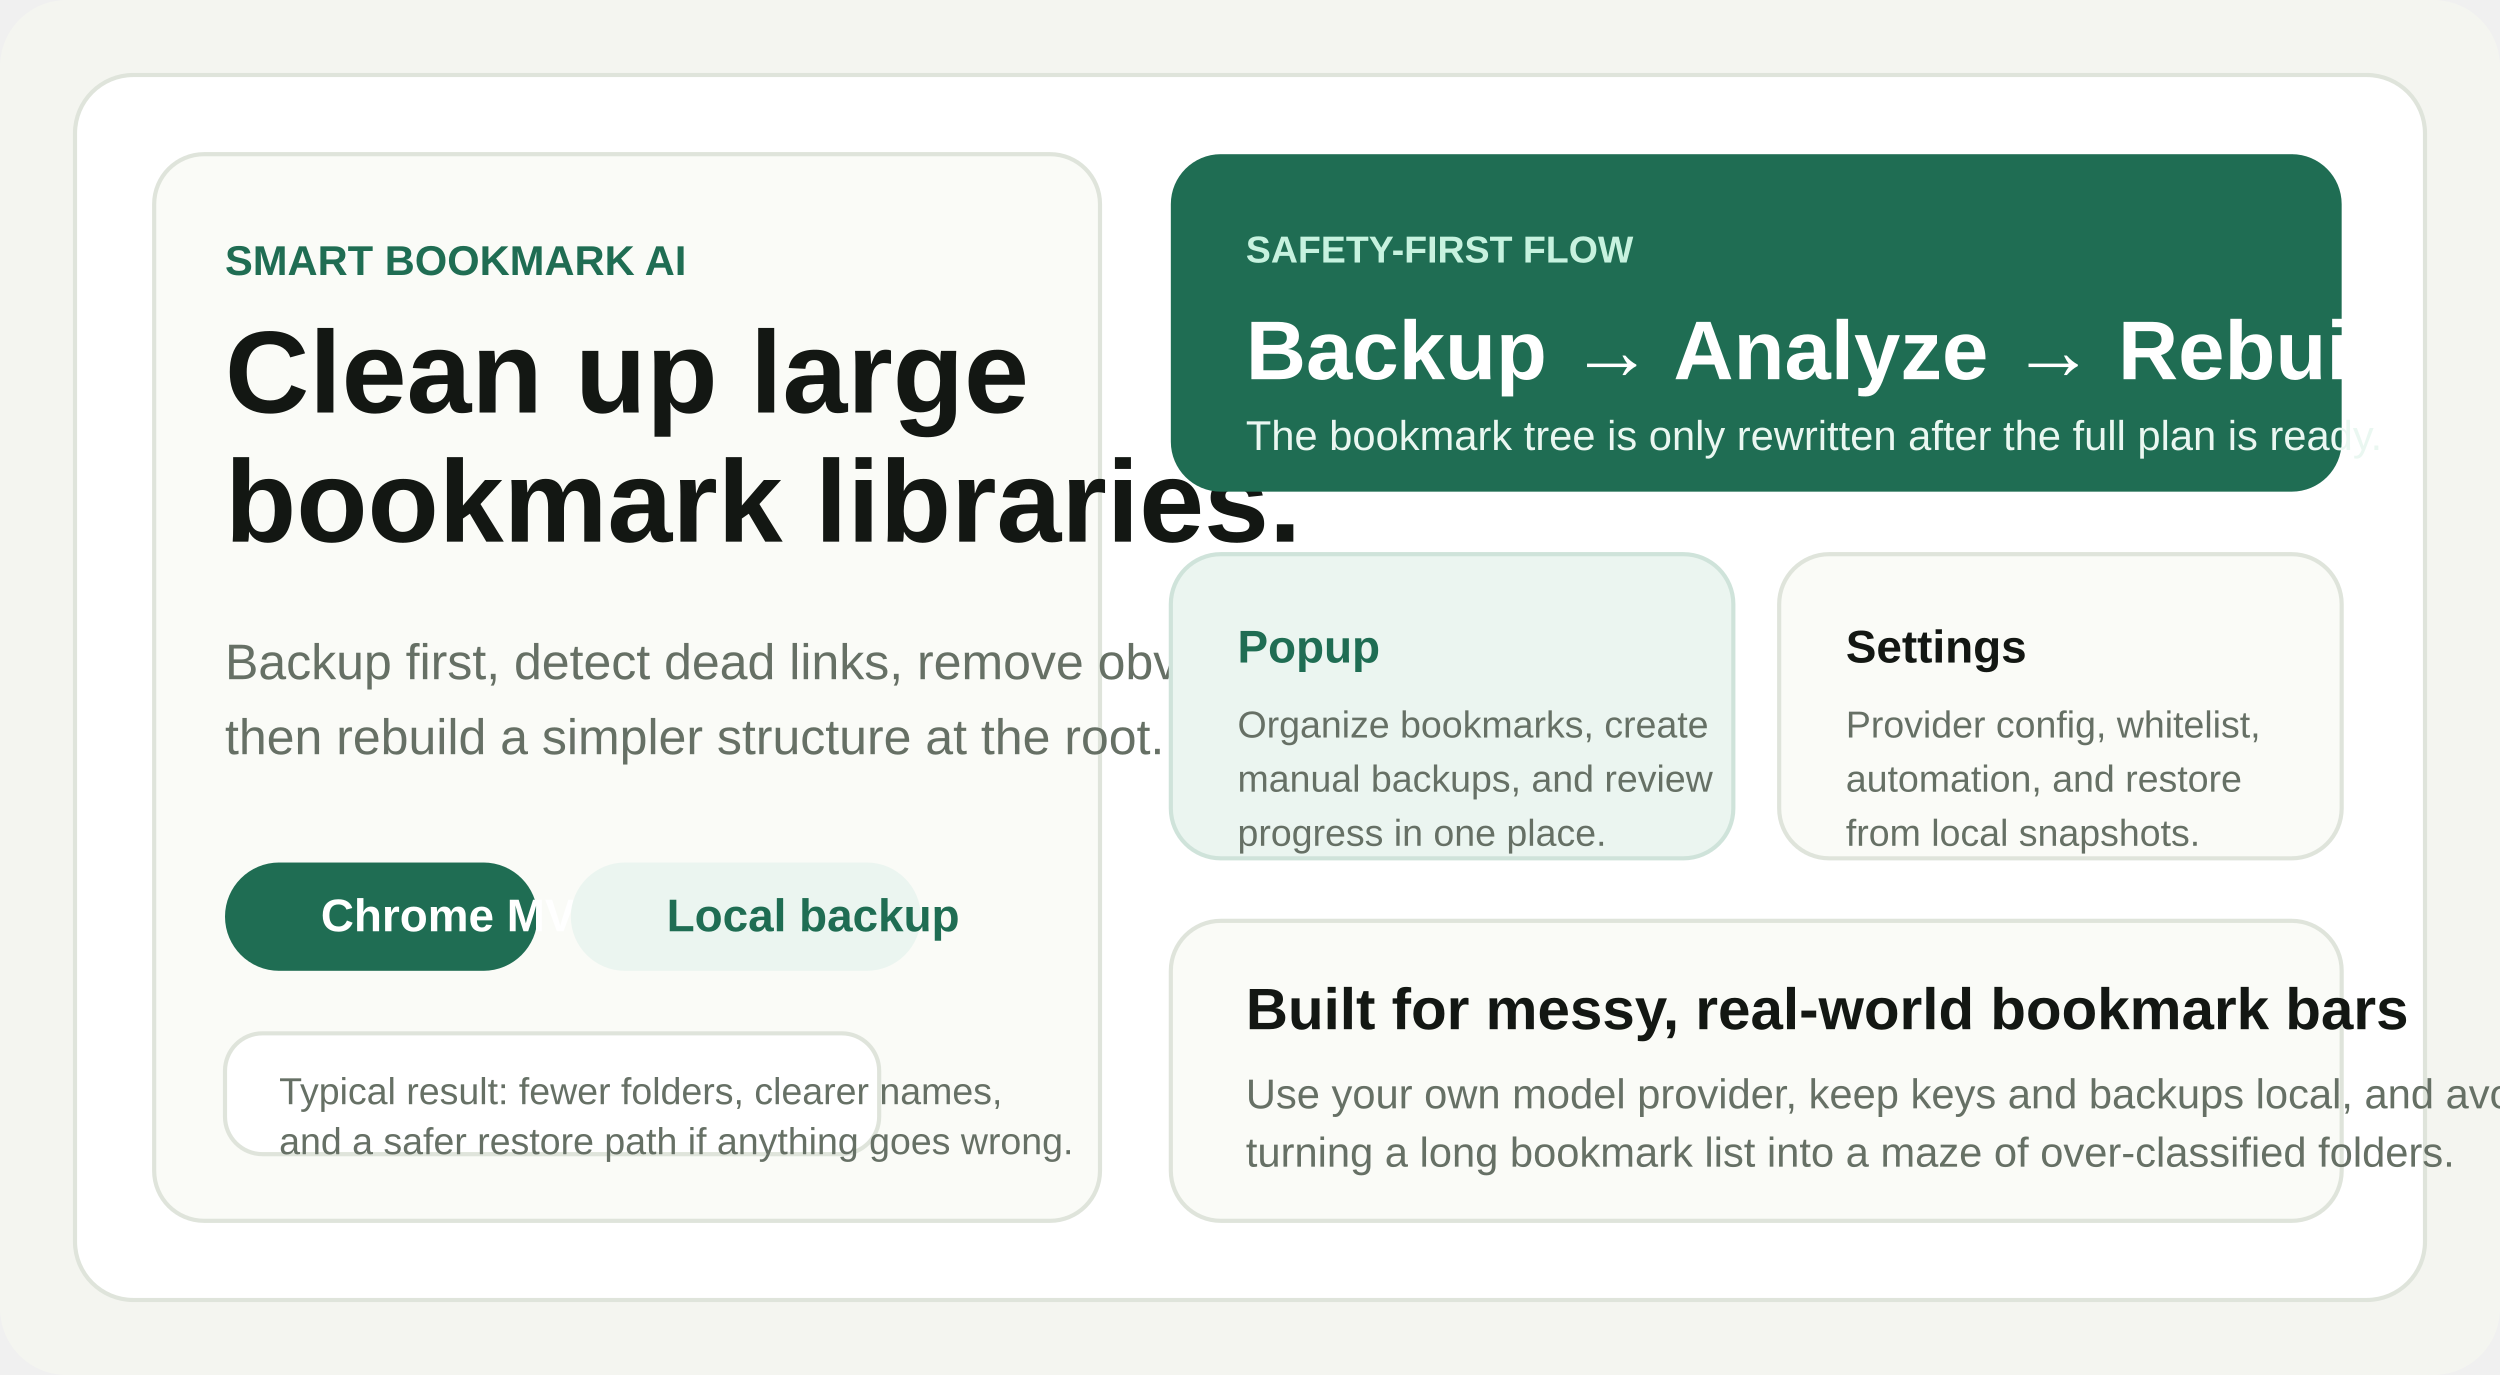
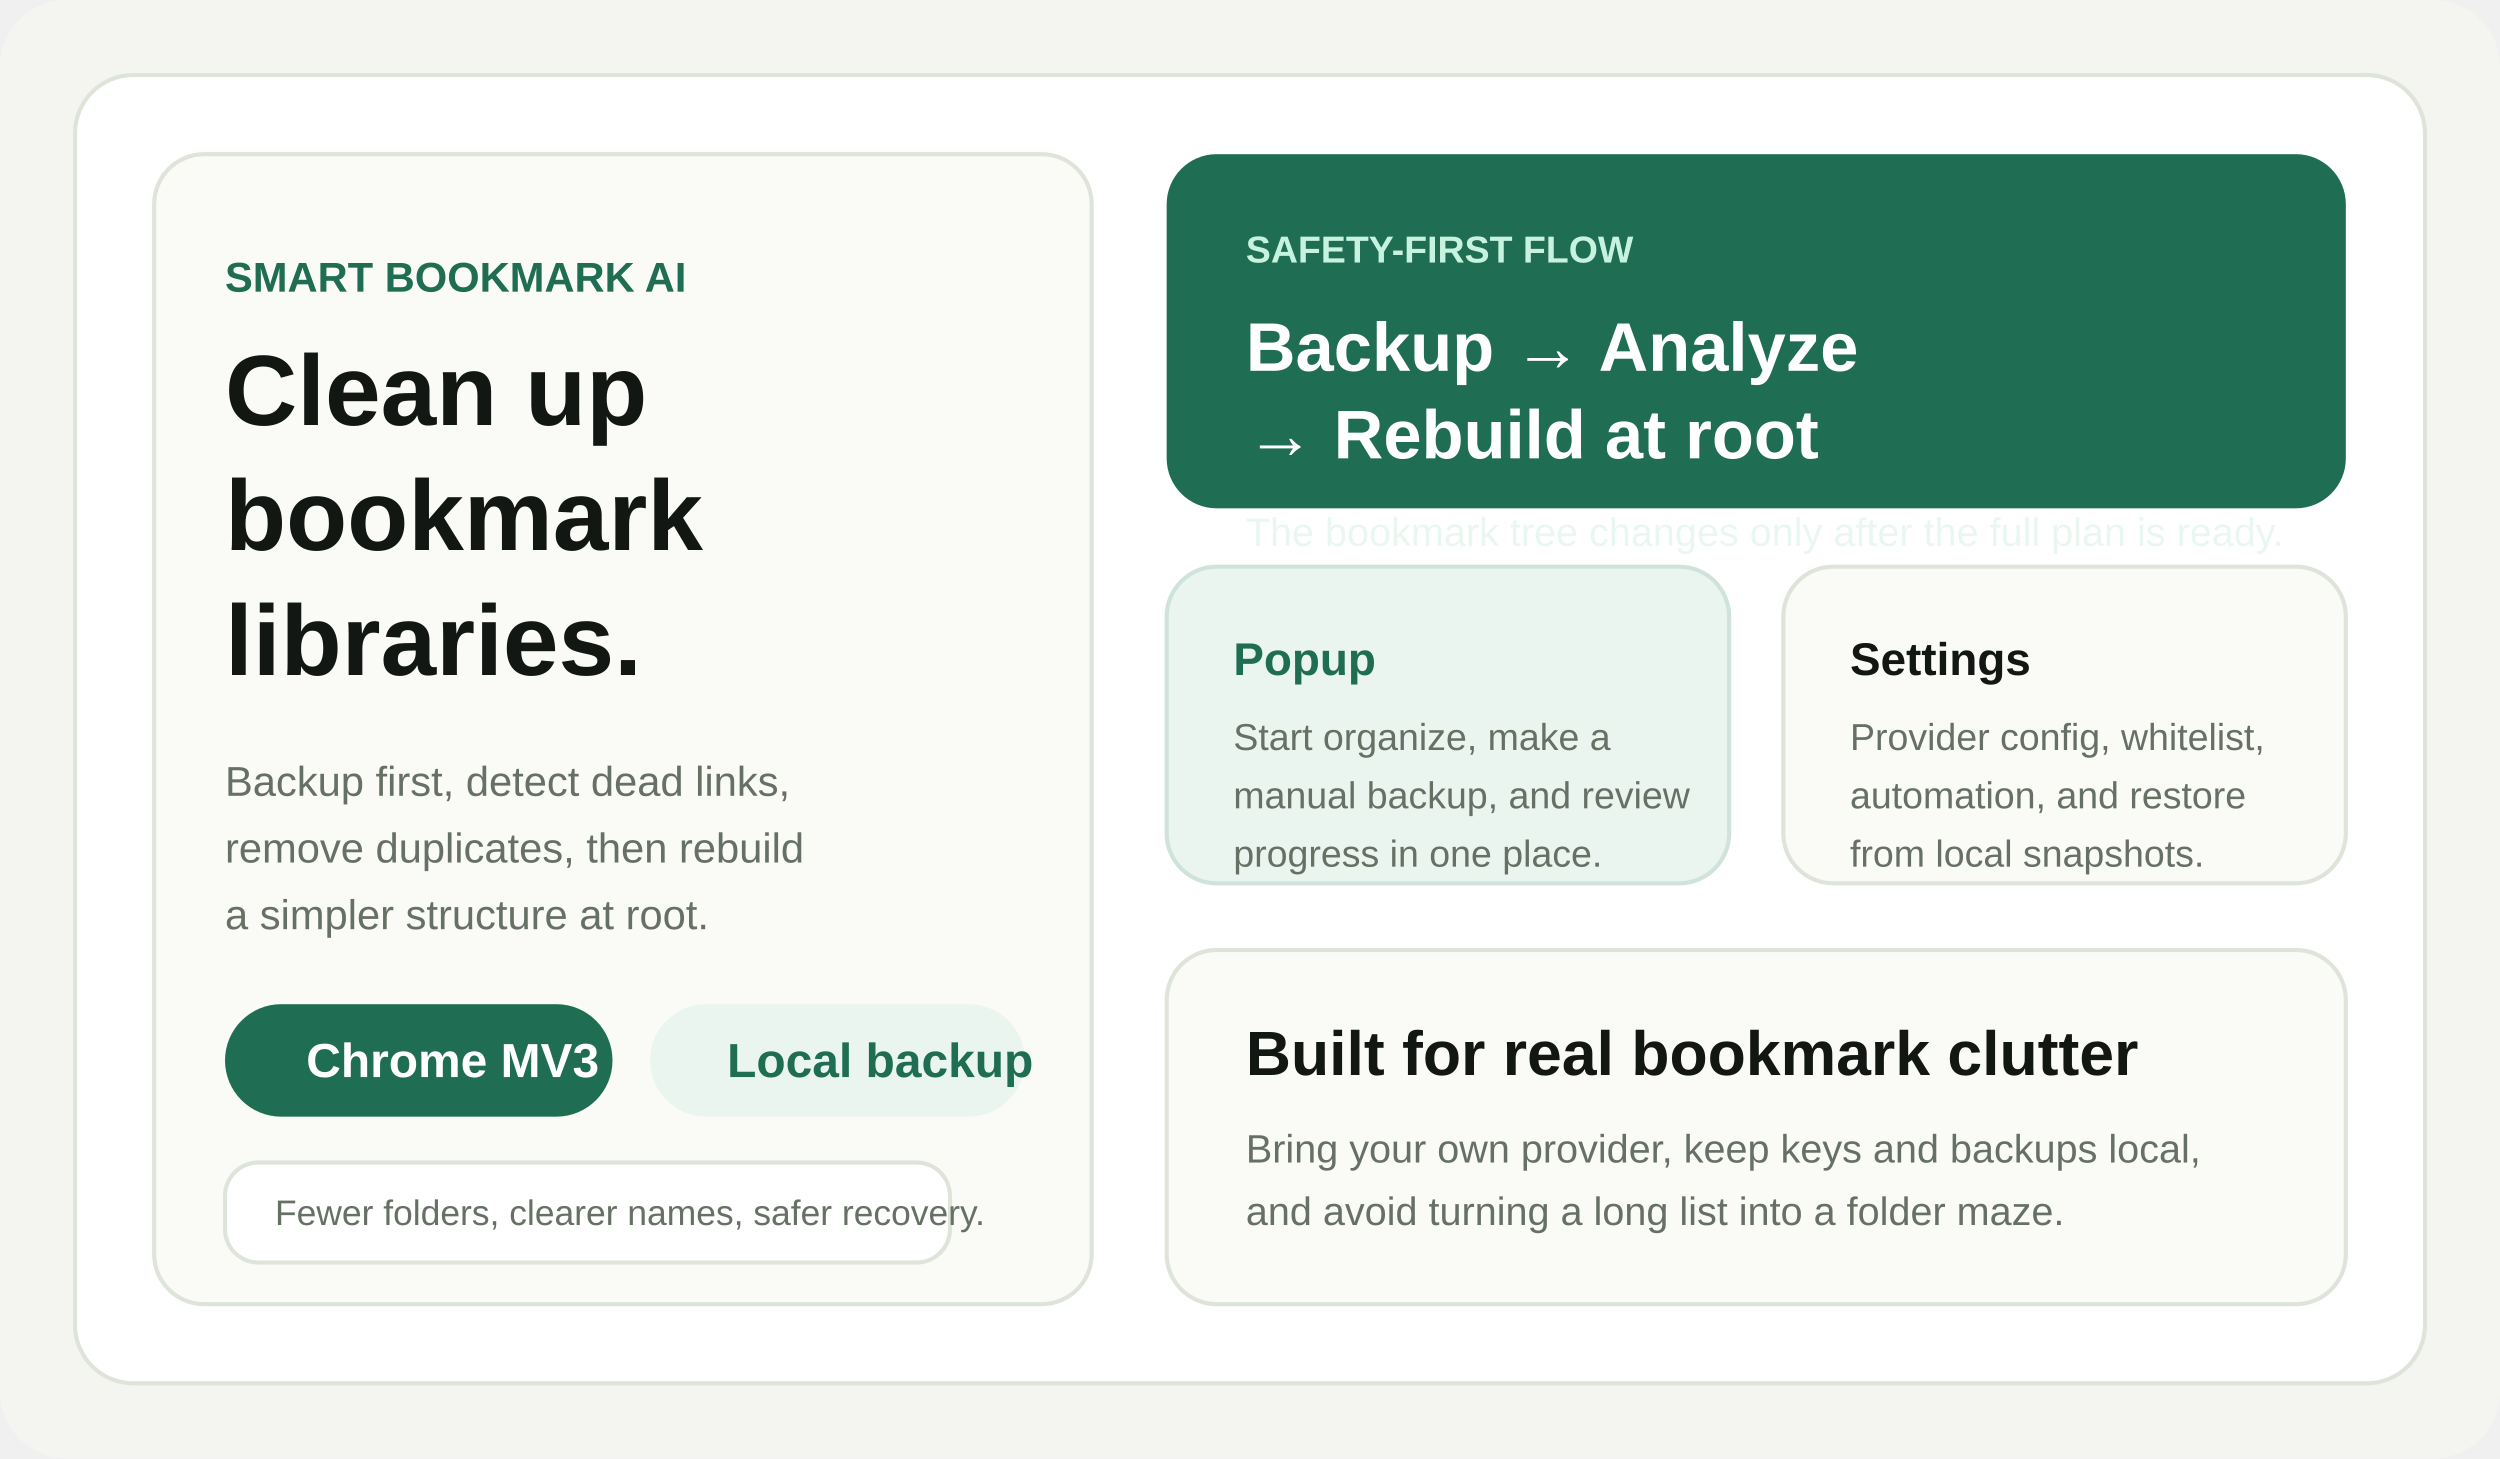
- <svg xmlns="http://www.w3.org/2000/svg" width="1200" height="660" viewBox="0 0 1200 660" fill="none">
-   <rect width="1200" height="660" rx="32" fill="#F4F5F0" />
-   <rect x="36" y="36" width="1128" height="588" rx="28" fill="#FFFFFF" stroke="#DFE4DB" stroke-width="2" />
-   <rect x="74" y="74" width="454" height="512" rx="24" fill="#FAFBF7" stroke="#DFE4DB" stroke-width="2" />
-   <text x="108" y="132" fill="#1F6D53" font-family="Arial, sans-serif" font-size="20" font-weight="700">SMART BOOKMARK AI</text>
-   <text x="108" y="198" fill="#131713" font-family="Arial, sans-serif" font-size="56" font-weight="700">Clean up large</text>
-   <text x="108" y="260" fill="#131713" font-family="Arial, sans-serif" font-size="56" font-weight="700">bookmark libraries.</text>
-   <text x="108" y="326" fill="#667065" font-family="Arial, sans-serif" font-size="24">Backup first, detect dead links, remove obvious duplicates,</text>
-   <text x="108" y="362" fill="#667065" font-family="Arial, sans-serif" font-size="24">then rebuild a simpler structure at the root.</text>
-   <rect x="108" y="414" width="150" height="52" rx="26" fill="#1F6D53" />
-   <text x="154" y="447" fill="#FFFFFF" font-family="Arial, sans-serif" font-size="22" font-weight="700">Chrome MV3</text>
-   <rect x="274" y="414" width="168" height="52" rx="26" fill="#EBF5F0" />
-   <text x="320" y="447" fill="#1F6D53" font-family="Arial, sans-serif" font-size="22" font-weight="700">Local backup</text>
-   <rect x="108" y="496" width="314" height="58" rx="18" fill="#FFFFFF" stroke="#DFE4DB" stroke-width="2" />
-   <text x="134" y="530" fill="#667065" font-family="Arial, sans-serif" font-size="18">Typical result: fewer folders, clearer names,</text>
-   <text x="134" y="554" fill="#667065" font-family="Arial, sans-serif" font-size="18">and a safer restore path if anything goes wrong.</text>
-   <rect x="562" y="74" width="562" height="162" rx="24" fill="#1F6D53" />
+ <svg xmlns="http://www.w3.org/2000/svg" width="1200" height="700" viewBox="0 0 1200 700" fill="none">
+   <rect width="1200" height="700" rx="32" fill="#F4F5F0" />
+   <rect x="36" y="36" width="1128" height="628" rx="28" fill="#FFFFFF" stroke="#DFE4DB" stroke-width="2" />
+   <rect x="74" y="74" width="450" height="552" rx="24" fill="#FAFBF7" stroke="#DFE4DB" stroke-width="2" />
+   <text x="108" y="140" fill="#1F6D53" font-family="Arial, sans-serif" font-size="20" font-weight="700">SMART BOOKMARK AI</text>
+   <text x="108" y="204" fill="#131713" font-family="Arial, sans-serif" font-size="48" font-weight="700">Clean up</text>
+   <text x="108" y="264" fill="#131713" font-family="Arial, sans-serif" font-size="48" font-weight="700">bookmark</text>
+   <text x="108" y="324" fill="#131713" font-family="Arial, sans-serif" font-size="48" font-weight="700">libraries.</text>
+   <text x="108" y="382" fill="#667065" font-family="Arial, sans-serif" font-size="20">Backup first, detect dead links,</text>
+   <text x="108" y="414" fill="#667065" font-family="Arial, sans-serif" font-size="20">remove duplicates, then rebuild</text>
+   <text x="108" y="446" fill="#667065" font-family="Arial, sans-serif" font-size="20">a simpler structure at root.</text>
+   <rect x="108" y="482" width="186" height="54" rx="27" fill="#1F6D53" />
+   <text x="147" y="517" fill="#FFFFFF" font-family="Arial, sans-serif" font-size="23" font-weight="700">Chrome MV3</text>
+   <rect x="312" y="482" width="180" height="54" rx="27" fill="#EBF5F0" />
+   <text x="349" y="517" fill="#1F6D53" font-family="Arial, sans-serif" font-size="23" font-weight="700">Local backup</text>
+   <rect x="108" y="558" width="348" height="48" rx="16" fill="#FFFFFF" stroke="#DFE4DB" stroke-width="2" />
+   <text x="132" y="588" fill="#667065" font-family="Arial, sans-serif" font-size="17">Fewer folders, clearer names, safer recovery.</text>
+   <rect x="560" y="74" width="566" height="170" rx="24" fill="#1F6D53" />
  <text x="598" y="126" fill="#C7F2DF" font-family="Arial, sans-serif" font-size="18" font-weight="700">SAFETY-FIRST FLOW</text>
-   <text x="598" y="182" fill="#FFFFFF" font-family="Arial, sans-serif" font-size="40" font-weight="700">Backup → Analyze → Rebuild</text>
-   <text x="598" y="216" fill="#EAF7F1" font-family="Arial, sans-serif" font-size="20">The bookmark tree is only rewritten after the full plan is ready.</text>
-   <rect x="562" y="266" width="270" height="146" rx="24" fill="#EBF5F0" stroke="#CFE3DA" stroke-width="2" />
-   <text x="594" y="318" fill="#1F6D53" font-family="Arial, sans-serif" font-size="22" font-weight="700">Popup</text>
-   <text x="594" y="354" fill="#667065" font-family="Arial, sans-serif" font-size="18">Organize bookmarks, create</text>
-   <text x="594" y="380" fill="#667065" font-family="Arial, sans-serif" font-size="18">manual backups, and review</text>
-   <text x="594" y="406" fill="#667065" font-family="Arial, sans-serif" font-size="18">progress in one place.</text>
-   <rect x="854" y="266" width="270" height="146" rx="24" fill="#FAFBF7" stroke="#DFE4DB" stroke-width="2" />
-   <text x="886" y="318" fill="#131713" font-family="Arial, sans-serif" font-size="22" font-weight="700">Settings</text>
-   <text x="886" y="354" fill="#667065" font-family="Arial, sans-serif" font-size="18">Provider config, whitelist,</text>
-   <text x="886" y="380" fill="#667065" font-family="Arial, sans-serif" font-size="18">automation, and restore</text>
-   <text x="886" y="406" fill="#667065" font-family="Arial, sans-serif" font-size="18">from local snapshots.</text>
-   <rect x="562" y="442" width="562" height="144" rx="24" fill="#FAFBF7" stroke="#DFE4DB" stroke-width="2" />
-   <text x="598" y="494" fill="#131713" font-family="Arial, sans-serif" font-size="28" font-weight="700">Built for messy, real-world bookmark bars</text>
-   <text x="598" y="532" fill="#667065" font-family="Arial, sans-serif" font-size="20">Use your own model provider, keep keys and backups local, and avoid</text>
-   <text x="598" y="560" fill="#667065" font-family="Arial, sans-serif" font-size="20">turning a long bookmark list into a maze of over-classified folders.</text>
+   <text x="598" y="178" fill="#FFFFFF" font-family="Arial, sans-serif" font-size="33" font-weight="700">Backup → Analyze</text>
+   <text x="598" y="220" fill="#FFFFFF" font-family="Arial, sans-serif" font-size="33" font-weight="700">→ Rebuild at root</text>
+   <text x="598" y="262" fill="#EAF7F1" font-family="Arial, sans-serif" font-size="19">The bookmark tree changes only after the full plan is ready.</text>
+   <rect x="560" y="272" width="270" height="152" rx="24" fill="#EBF5F0" stroke="#CFE3DA" stroke-width="2" />
+   <text x="592" y="324" fill="#1F6D53" font-family="Arial, sans-serif" font-size="22" font-weight="700">Popup</text>
+   <text x="592" y="360" fill="#667065" font-family="Arial, sans-serif" font-size="18">Start organize, make a</text>
+   <text x="592" y="388" fill="#667065" font-family="Arial, sans-serif" font-size="18">manual backup, and review</text>
+   <text x="592" y="416" fill="#667065" font-family="Arial, sans-serif" font-size="18">progress in one place.</text>
+   <rect x="856" y="272" width="270" height="152" rx="24" fill="#FAFBF7" stroke="#DFE4DB" stroke-width="2" />
+   <text x="888" y="324" fill="#131713" font-family="Arial, sans-serif" font-size="22" font-weight="700">Settings</text>
+   <text x="888" y="360" fill="#667065" font-family="Arial, sans-serif" font-size="18">Provider config, whitelist,</text>
+   <text x="888" y="388" fill="#667065" font-family="Arial, sans-serif" font-size="18">automation, and restore</text>
+   <text x="888" y="416" fill="#667065" font-family="Arial, sans-serif" font-size="18">from local snapshots.</text>
+   <rect x="560" y="456" width="566" height="170" rx="24" fill="#FAFBF7" stroke="#DFE4DB" stroke-width="2" />
+   <text x="598" y="516" fill="#131713" font-family="Arial, sans-serif" font-size="30" font-weight="700">Built for real bookmark clutter</text>
+   <text x="598" y="558" fill="#667065" font-family="Arial, sans-serif" font-size="19">Bring your own provider, keep keys and backups local,</text>
+   <text x="598" y="588" fill="#667065" font-family="Arial, sans-serif" font-size="19">and avoid turning a long list into a folder maze.</text>
</svg>
